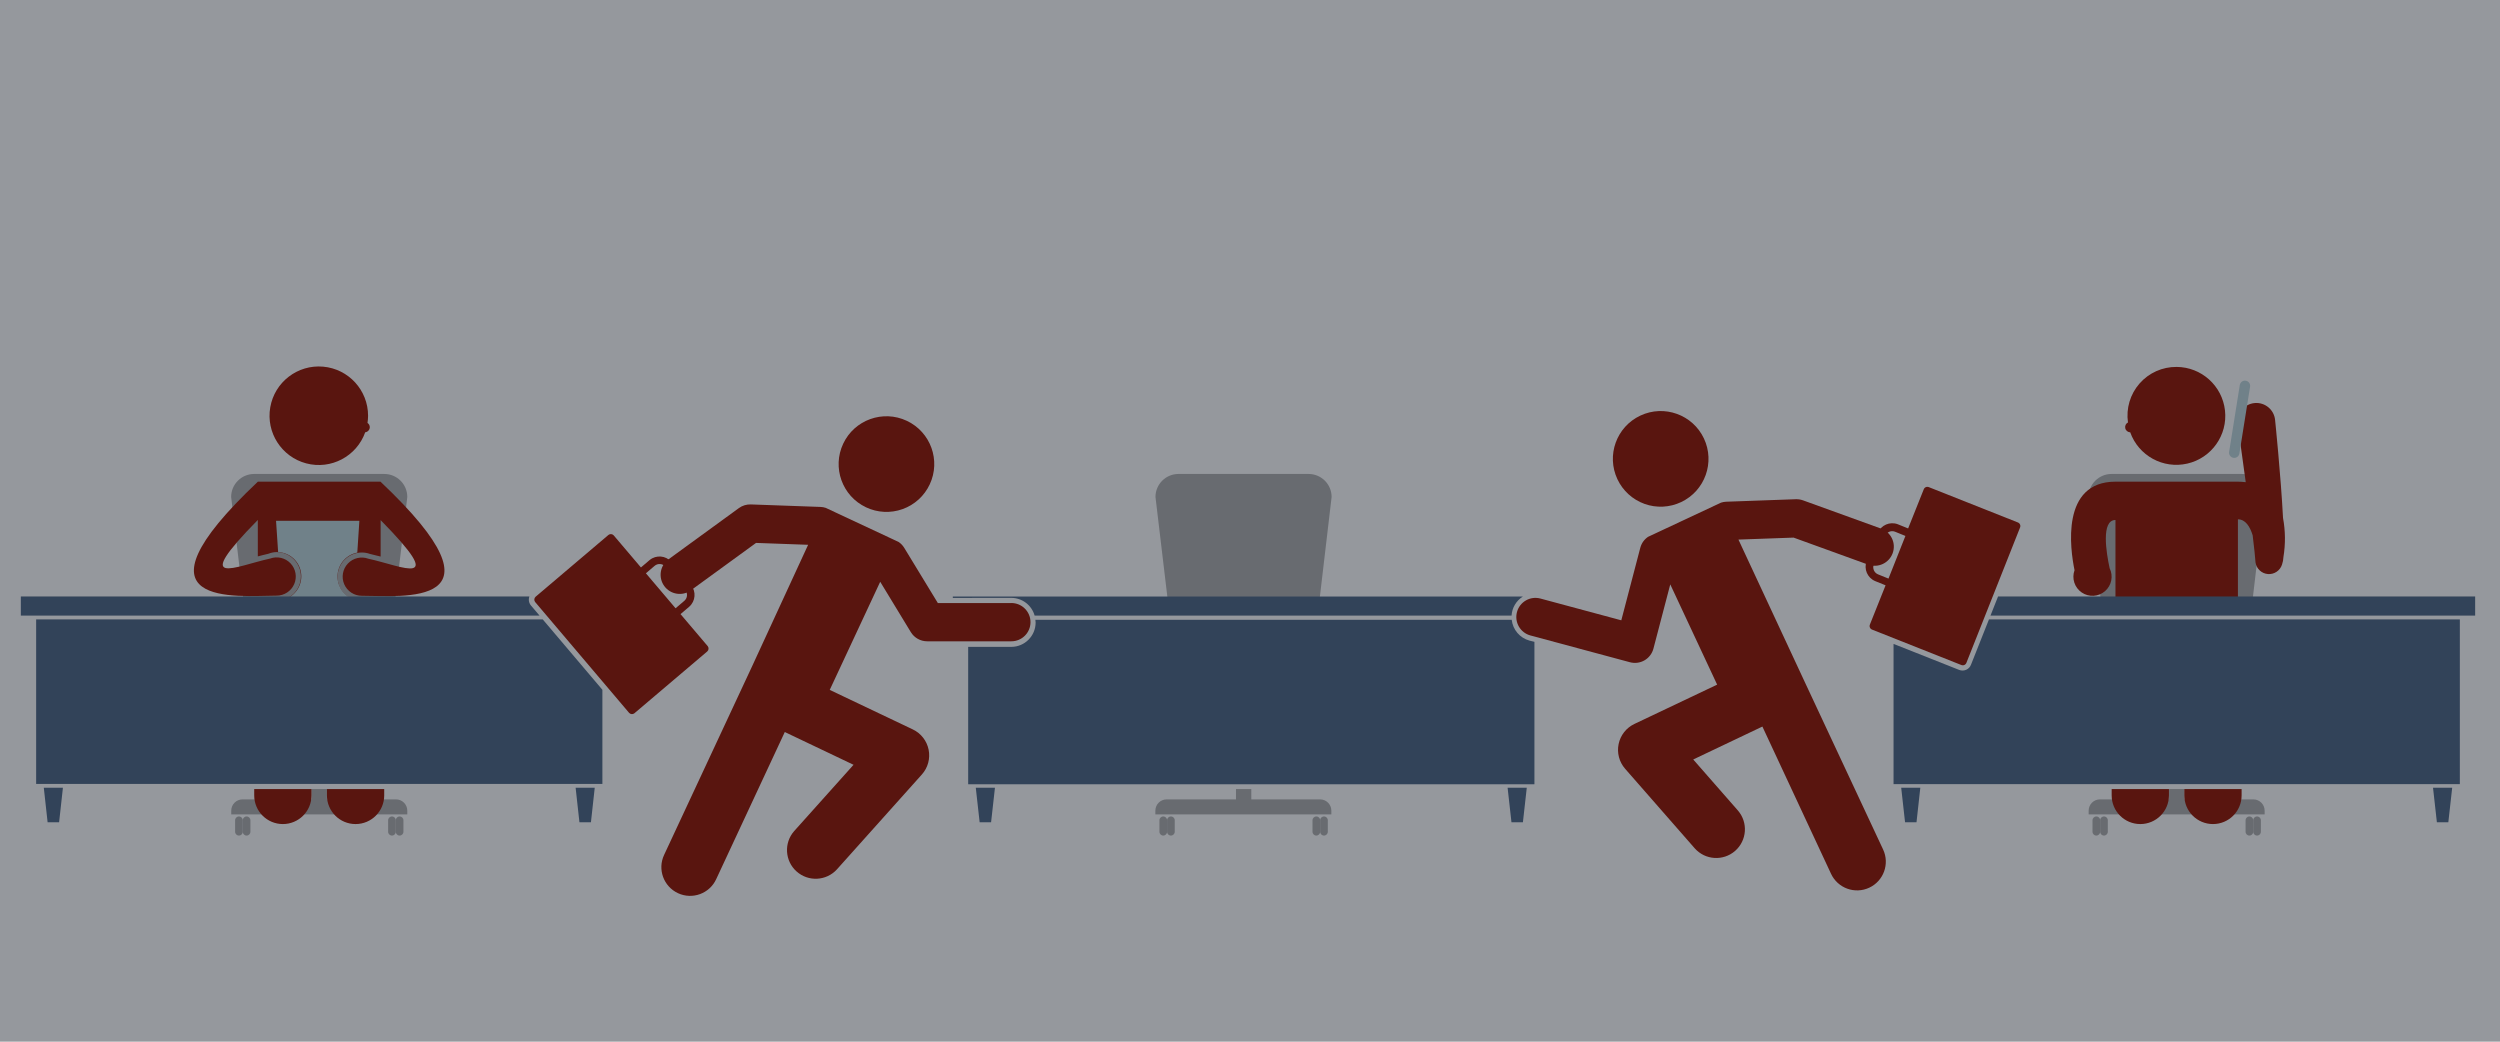
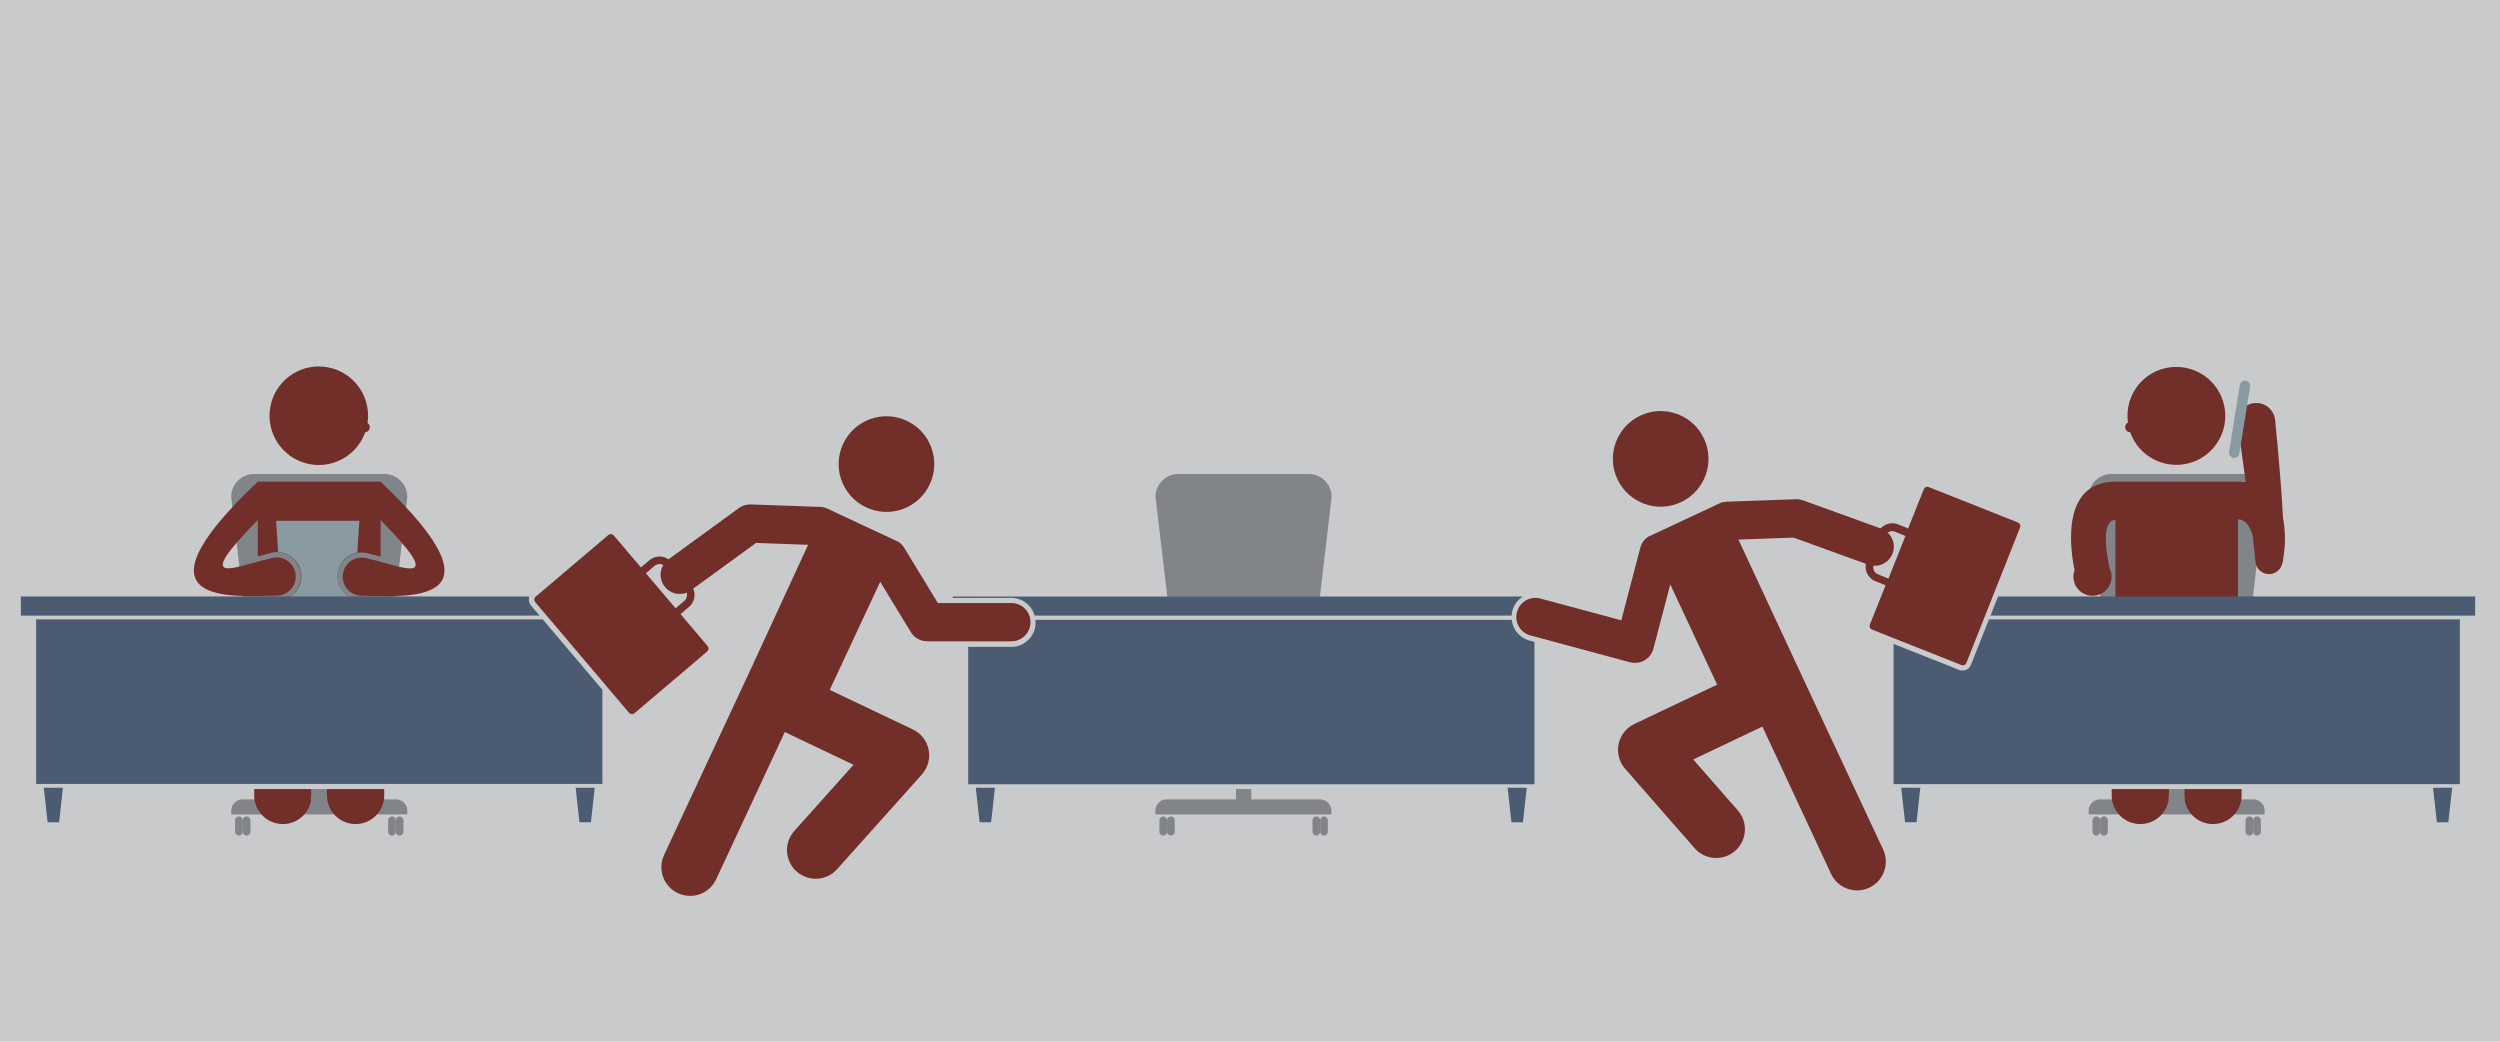
<svg xmlns="http://www.w3.org/2000/svg" viewBox="0 0 480 200">
  <defs>
-     <style>.cls-1{fill:#95989d;}.cls-2{fill:#686b70;}.cls-3{fill:#59150f;}.cls-4{fill:#324359;}.cls-5{fill:#708189;}</style>
+     <style>.cls-1{fill:#c8cacc;}.cls-2{fill:#818489;}.cls-3{fill:#722e28;}.cls-4{fill:#4b5c72;}.cls-5{fill:#899aa2;}</style>
  </defs>
  <g id="Background">
    <rect class="cls-1" width="480" height="200" />
  </g>
  <g id="Layer_1" data-name="Layer 1">
    <g id="Office_Chair" data-name="Office Chair">
      <rect class="cls-2" x="401.03" y="129.22" width="33.79" height="3.67" rx="1.84" ry="1.84" />
      <path class="cls-2" d="M432.66,153.48H403.19a2.17,2.17,0,0,0-2.17,2.17v.72h33.79v-.72A2.17,2.17,0,0,0,432.66,153.48Z" />
      <rect class="cls-2" x="401.76" y="156.76" width="1.47" height="3.67" rx="0.73" ry="0.73" />
      <rect class="cls-2" x="403.23" y="156.76" width="1.47" height="3.67" rx="0.73" ry="0.73" />
      <rect class="cls-2" x="431.15" y="156.76" width="1.47" height="3.67" rx="0.73" ry="0.73" />
      <rect class="cls-2" x="432.62" y="156.76" width="1.47" height="3.67" rx="0.73" ry="0.73" />
      <rect class="cls-2" x="414.25" y="125.54" width="7.35" height="2.94" />
      <rect class="cls-2" x="415.72" y="132.15" width="4.41" height="14.69" />
      <rect class="cls-2" x="419.39" y="135.83" width="14.69" height="0.73" />
      <rect class="cls-2" x="430.41" y="135.46" width="4.41" height="1.47" rx="0.73" ry="0.73" />
      <path class="cls-2" d="M403.92,120l0,.4a4.42,4.42,0,0,0,4.41,4.41h19.1a4.42,4.42,0,0,0,4.41-4.41l0-.4Z" />
      <path class="cls-2" d="M432.28,117l2.54-21.58A4.42,4.42,0,0,0,430.41,91h-25A4.42,4.42,0,0,0,401,95.42L403.57,117Z" />
      <rect class="cls-2" x="416.46" y="151.5" width="2.94" height="3.43" />
      <rect class="cls-2" x="416.46" y="132.15" width="2.94" height="15.35" />
    </g>
    <g id="Person_Sitting" data-name="Person Sitting">
      <path class="cls-3" d="M438.34,99.44c-.42-8.15-1.52-18.78-1.52-18.78a3.61,3.61,0,1,0-7.2.65s.76,5.33,1.56,11.27a12.33,12.33,0,0,0-1.51-.1H406.17c-10.52,0-8.7,12.92-7.86,17a3.67,3.67,0,1,0,6.74-.38c-.65-3-1.67-9.26,1.12-9.26V117h23.51V99.71c1.45,0,2.31,1.39,2.83,3.06.29,2.41.5,4.33.55,5.23a2.62,2.62,0,0,0,5.09.39,4.93,4.93,0,0,0,.27-1.44A21.76,21.76,0,0,0,438.34,99.44Z" />
      <path class="cls-3" d="M417.92,70.45a9.34,9.34,0,0,0-9.35,10.66A1,1,0,0,0,409,83h0a9.4,9.4,0,1,0,8.89-12.55Z" />
      <path class="cls-3" d="M416.46,147.5V130.69h2.94V147.5h11V124.81a5.48,5.48,0,0,0-.73-2.74V120h-2.09a5.49,5.49,0,0,0-5.37,0h-8.59a5.49,5.49,0,0,0-5.37,0h-2.09v2.07a5.48,5.48,0,0,0-.73,2.74V147.5Z" />
      <path class="cls-3" d="M419.39,151.5v1.22h0a5.5,5.5,0,0,0,11,0h0V151.5Z" />
      <path class="cls-3" d="M405.44,151.5v1.22h0a5.5,5.5,0,0,0,11,0h0V151.5Z" />
    </g>
    <g id="Office_Desk" data-name="Office Desk">
      <polygon class="cls-4" points="470.08 157.87 467.88 157.87 467.14 151.25 470.82 151.25 470.08 157.87" />
      <polygon class="cls-4" points="367.97 157.87 365.77 157.87 365.03 151.25 368.7 151.25 367.97 157.87" />
      <path class="cls-4" d="M378.43,127.63a1.74,1.74,0,0,1-2.25,1l-12.62-5v26.92H472.29V118.93H381.88Z" />
      <polygon class="cls-4" points="383.63 114.52 382.17 118.2 475.23 118.2 475.23 114.52 383.63 114.52" />
    </g>
    <g id="Office_Chair-2" data-name="Office Chair">
      <rect class="cls-2" x="221.88" y="129.22" width="33.79" height="3.67" rx="1.84" ry="1.84" />
      <path class="cls-2" d="M253.51,153.48H224a2.17,2.17,0,0,0-2.17,2.17v.72h33.79v-.72A2.17,2.17,0,0,0,253.51,153.48Z" />
      <rect class="cls-2" x="222.61" y="156.76" width="1.47" height="3.67" rx="0.73" ry="0.73" />
      <rect class="cls-2" x="224.08" y="156.76" width="1.47" height="3.67" rx="0.73" ry="0.73" />
      <rect class="cls-2" x="252" y="156.76" width="1.47" height="3.67" rx="0.73" ry="0.73" />
      <rect class="cls-2" x="253.47" y="156.76" width="1.47" height="3.67" rx="0.73" ry="0.73" />
      <rect class="cls-2" x="235.1" y="125.54" width="7.35" height="2.94" />
      <rect class="cls-2" x="236.57" y="132.15" width="4.41" height="14.69" />
      <rect class="cls-2" x="240.25" y="135.83" width="14.69" height="0.73" />
      <rect class="cls-2" x="251.26" y="135.46" width="4.41" height="1.47" rx="0.73" ry="0.73" />
      <path class="cls-2" d="M253.13,117l2.54-21.58A4.42,4.42,0,0,0,251.26,91h-25a4.42,4.42,0,0,0-4.41,4.41L224.42,117Z" />
      <path class="cls-2" d="M224.88,121a4.41,4.41,0,0,0,4.35,3.81h19.1a4.41,4.41,0,0,0,4.35-3.81Z" />
      <rect class="cls-2" x="237.31" y="132.15" width="2.94" height="15.35" />
      <rect class="cls-2" x="237.31" y="151.5" width="2.94" height="3.43" />
    </g>
    <g id="Office_Desk-2" data-name="Office Desk">
      <polygon class="cls-4" points="292.4 157.87 290.2 157.87 289.46 151.25 293.14 151.25 292.4 157.87" />
      <polygon class="cls-4" points="190.29 157.87 188.09 157.87 187.35 151.25 191.03 151.25 190.29 157.87" />
      <path class="cls-4" d="M293.67,123a4.67,4.67,0,0,1-3.42-4H198.79a4.58,4.58,0,0,1,.05.53,4.68,4.68,0,0,1-4.67,4.67h-8.28v26.38H294.61V123.23Z" />
      <path class="cls-4" d="M194.17,114.79a4.67,4.67,0,0,1,4.48,3.41h91.57a4.62,4.62,0,0,1,2.18-3.67H182.94v.27Z" />
    </g>
    <g id="Office_Chair-3" data-name="Office Chair">
      <rect class="cls-2" x="44.4" y="129.22" width="33.79" height="3.67" rx="1.84" ry="1.84" />
      <path class="cls-2" d="M76,153.48H46.57a2.17,2.17,0,0,0-2.17,2.17v.72H78.2v-.72A2.17,2.17,0,0,0,76,153.48Z" />
      <rect class="cls-2" x="45.14" y="156.76" width="1.47" height="3.67" rx="0.73" ry="0.73" />
      <rect class="cls-2" x="46.61" y="156.76" width="1.47" height="3.67" rx="0.73" ry="0.73" />
      <rect class="cls-2" x="74.52" y="156.76" width="1.47" height="3.67" rx="0.73" ry="0.73" />
      <rect class="cls-2" x="75.99" y="156.76" width="1.47" height="3.67" rx="0.73" ry="0.73" />
      <rect class="cls-2" x="57.63" y="125.54" width="7.35" height="2.94" />
      <rect class="cls-2" x="59.1" y="132.15" width="4.41" height="14.69" />
      <rect class="cls-2" x="62.77" y="135.83" width="14.69" height="0.73" />
      <rect class="cls-2" x="73.79" y="135.46" width="4.41" height="1.47" rx="0.73" ry="0.73" />
      <path class="cls-2" d="M75.66,117,78.2,95.42A4.42,4.42,0,0,0,73.79,91h-25a4.42,4.42,0,0,0-4.41,4.41L46.94,117Z" />
      <path class="cls-2" d="M47.3,120l0,.4a4.42,4.42,0,0,0,4.41,4.41h19.1a4.42,4.42,0,0,0,4.41-4.41l0-.4Z" />
      <rect class="cls-2" x="59.83" y="132.15" width="2.94" height="15.35" />
      <rect class="cls-2" x="59.83" y="151.5" width="2.94" height="3.43" />
    </g>
    <g id="Person_Sitting-2" data-name="Person Sitting">
      <path class="cls-3" d="M73.05,92.48H49.51C23.56,117,45.64,114.36,53.1,114.36a3.67,3.67,0,1,0-1.26-7.11c-6.55,1.42-15.42,5.88-2.34-7.42h0v7c.68-.18,1.36-.36,2-.5A4.62,4.62,0,0,1,53.1,106a4.67,4.67,0,1,1,0,9.35c-.6,0-1.28,0-2,0l-1.52,0V117H73.05v-1.57l-1.56,0c-.75,0-1.44,0-2,0a4.67,4.67,0,1,1,0-9.35,4.62,4.62,0,0,1,1.53.27c.68.15,1.37.33,2.06.51v-7c13.08,13.29,4.21,8.83-2.34,7.42a3.67,3.67,0,1,0-1.26,7.11C76.93,114.36,99,117,73.05,92.48Z" />
      <path class="cls-5" d="M54.89,115H67.68a4.67,4.67,0,0,1,.92-8.9L69,100H53l.4,6a4.66,4.66,0,0,1,1.48,9Z" />
      <path class="cls-3" d="M71,82a1,1,0,0,0-.44-.8,9.27,9.27,0,0,0,.11-1.36A9.46,9.46,0,1,0,70.12,83,1,1,0,0,0,71,82Z" />
      <path class="cls-3" d="M59.83,147.5V130.69h2.94V147.5h11V124.81a5.48,5.48,0,0,0-.73-2.74V120H71a5.49,5.49,0,0,0-5.37,0H57a5.49,5.49,0,0,0-5.37,0H49.55v2.07a5.48,5.48,0,0,0-.73,2.74V147.5Z" />
      <path class="cls-3" d="M48.81,151.5v1.22h0a5.5,5.5,0,0,0,11,0h0V151.5Z" />
      <path class="cls-3" d="M62.77,151.5v1.22h0a5.5,5.5,0,0,0,11,0h0V151.5Z" />
    </g>
    <g id="Office_Desk-3" data-name="Office Desk">
      <polygon class="cls-4" points="113.46 157.87 111.25 157.87 110.52 151.25 114.19 151.25 113.46 157.87" />
      <polygon class="cls-4" points="11.35 157.87 9.14 157.87 8.41 151.25 12.08 151.25 11.35 157.87" />
      <path class="cls-4" d="M101.94,116.25a1.73,1.73,0,0,1-.29-1.73H4v3.67h99.59Z" />
      <polygon class="cls-4" points="104.21 118.93 6.94 118.93 6.94 150.52 115.66 150.52 115.66 132.44 104.21 118.93" />
    </g>
    <g id="Person_Running_Left" data-name="Person Running Left">
      <path class="cls-3" d="M166.27,97.4A9.18,9.18,0,1,1,178.51,93,9.17,9.17,0,0,1,166.27,97.4Z" />
      <path class="cls-3" d="M194.17,115.79h-14.1l-6.46-10.61a3.65,3.65,0,0,0-1.07-1.12l-14-6.55a3.64,3.64,0,0,0-1-.18l-13.38-.48a3.67,3.67,0,0,0-2.29.7l-13.52,9.84a3.67,3.67,0,0,0,4.32,5.94l12.49-9.09,10,.36L144.37,128h0L127.5,164.16a5.51,5.51,0,1,0,10,4.66l13.18-28.27,13.2,6.29-11.41,12.74a5.51,5.51,0,0,0,8.21,7.35L177,148.7a5.51,5.51,0,0,0-1.74-8.65l-15.95-7.59L169,111.7l5.88,9.67a3.67,3.67,0,0,0,3.14,1.76h16.16a3.67,3.67,0,0,0,0-7.35Z" />
      <path class="cls-3" d="M135.89,124.07l-5.23-6.16,1.68-1.43a3,3,0,0,0,.34-4.14l-3.8-4.48a3,3,0,0,0-4.14-.34l-1.68,1.43-5.23-6.16a.74.74,0,0,0-1-.09l-14,11.88a.74.74,0,0,0-.09,1l18.05,21.29a.74.74,0,0,0,1,.09l14-11.88A.74.74,0,0,0,135.89,124.07Zm-10.2-15.43a1.47,1.47,0,0,1,2.07.17l3.8,4.48a1.47,1.47,0,0,1-.17,2.07l-1.68,1.43-5.7-6.72Z" />
    </g>
    <g id="Person_Running_Right" data-name="Person Running Right">
      <path class="cls-3" d="M322.78,96.4A9.18,9.18,0,1,0,310.54,92,9.17,9.17,0,0,0,322.78,96.4Z" />
      <path class="cls-3" d="M361.19,101.5l-15-5.43a3.69,3.69,0,0,0-1.38-.22l-13.38.48a3.64,3.64,0,0,0-1,.18l-14,6.56a3.64,3.64,0,0,0-1.49,2.09l-3.65,13.94-15.53-4.18a3.67,3.67,0,0,0-1.91,7.09l19.1,5.14a3.67,3.67,0,0,0,4.51-2.62l3.23-12.33,9,19.25L313.8,139a5.51,5.51,0,0,0-1.78,8.6l13.38,15.29a5.51,5.51,0,0,0,8.29-7.26l-8.59-9.81,13.28-6.32,13.18,28.27a5.51,5.51,0,1,0,10-4.66l-15-32.07h0L333.78,103.6l10.59-.38,14.32,5.19a3.67,3.67,0,1,0,2.5-6.91Z" />
      <path class="cls-3" d="M359.48,120.9l17.07,6.77a.74.74,0,0,0,1-.41l10.29-25.95a.74.74,0,0,0-.41-1l-17.07-6.77a.74.74,0,0,0-1,.41l-3,7.51-2-.81a3,3,0,0,0-3.81,1.65l-2.17,5.46a3,3,0,0,0,1.65,3.81l2,.81-3,7.51A.74.74,0,0,0,359.48,120.9Zm6.36-18-3.25,8.19-2-.81a1.47,1.47,0,0,1-.82-1.91l2.17-5.46a1.47,1.47,0,0,1,1.91-.82Z" />
    </g>
    <rect class="cls-5" x="429" y="73" width="2" height="15" rx="1" ry="1" transform="translate(18.07 -66.78) rotate(9.07)" />
  </g>
</svg>
